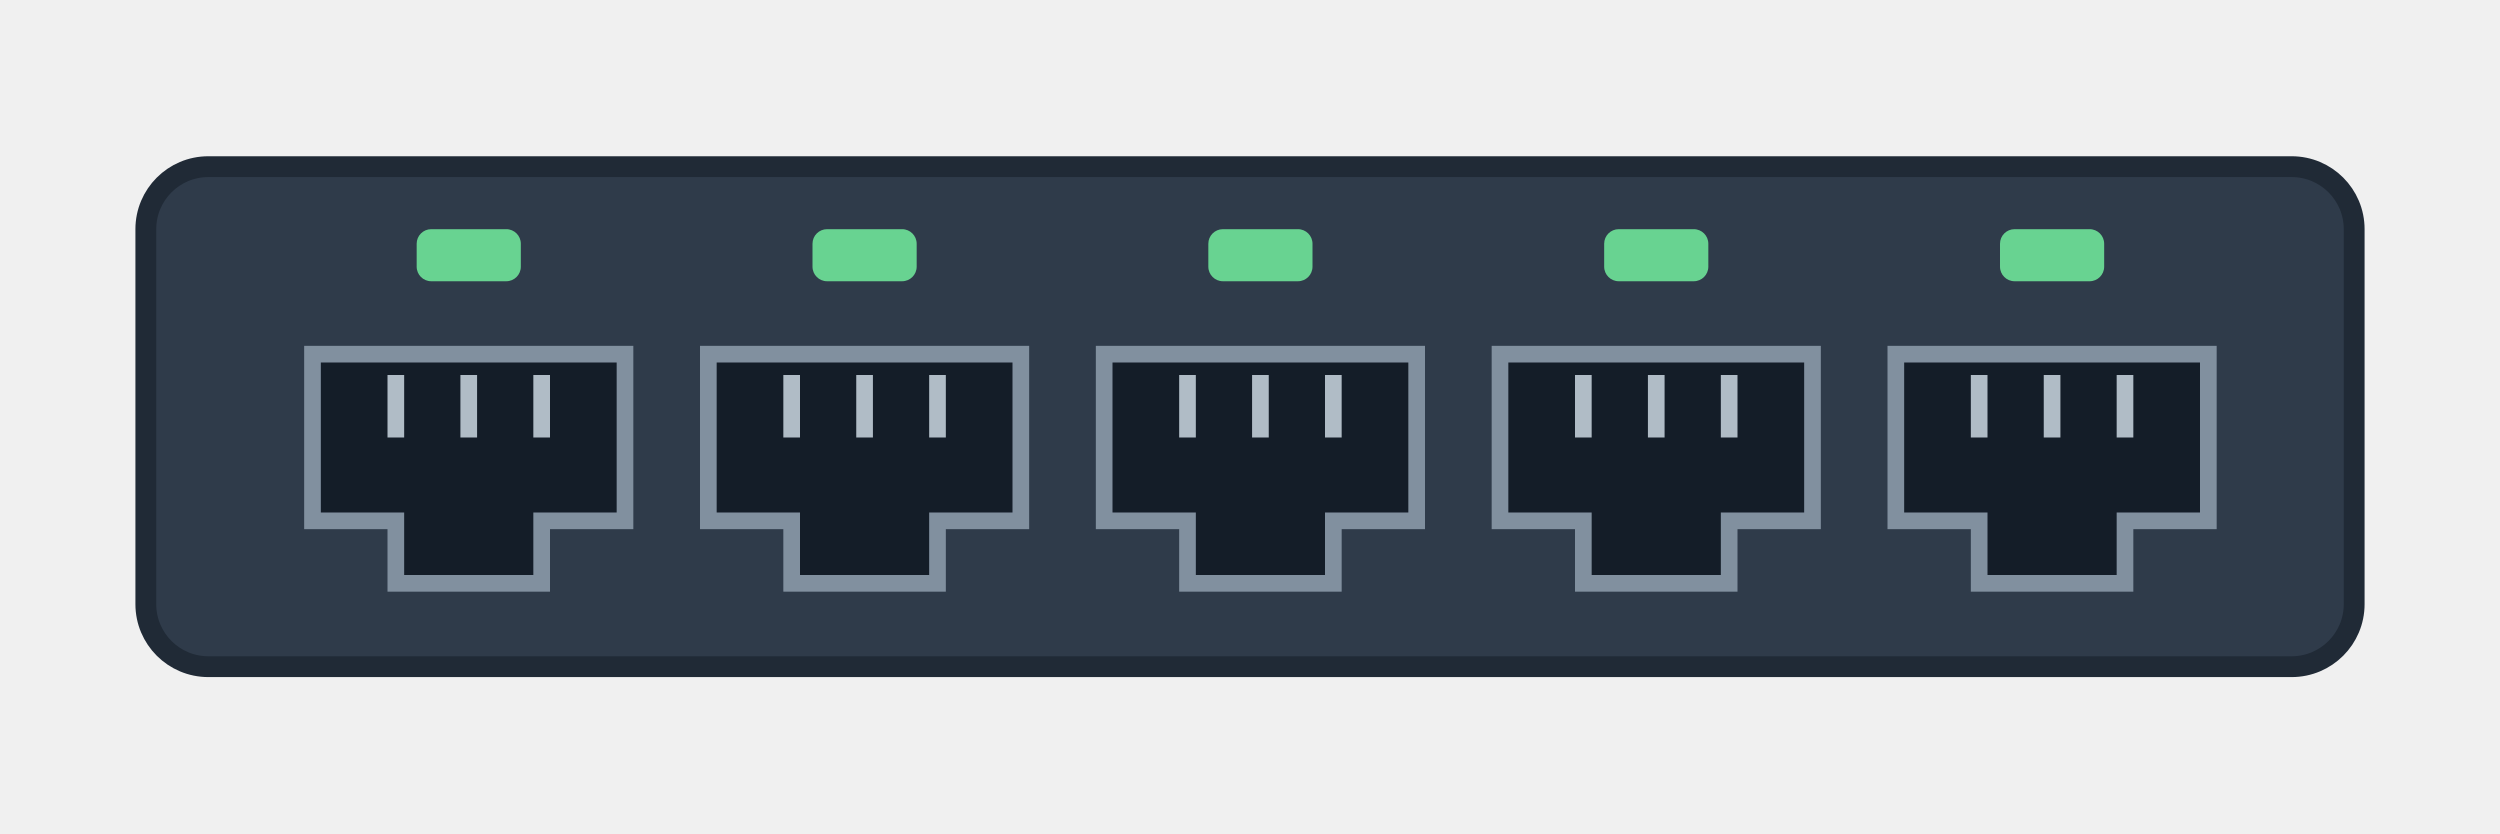
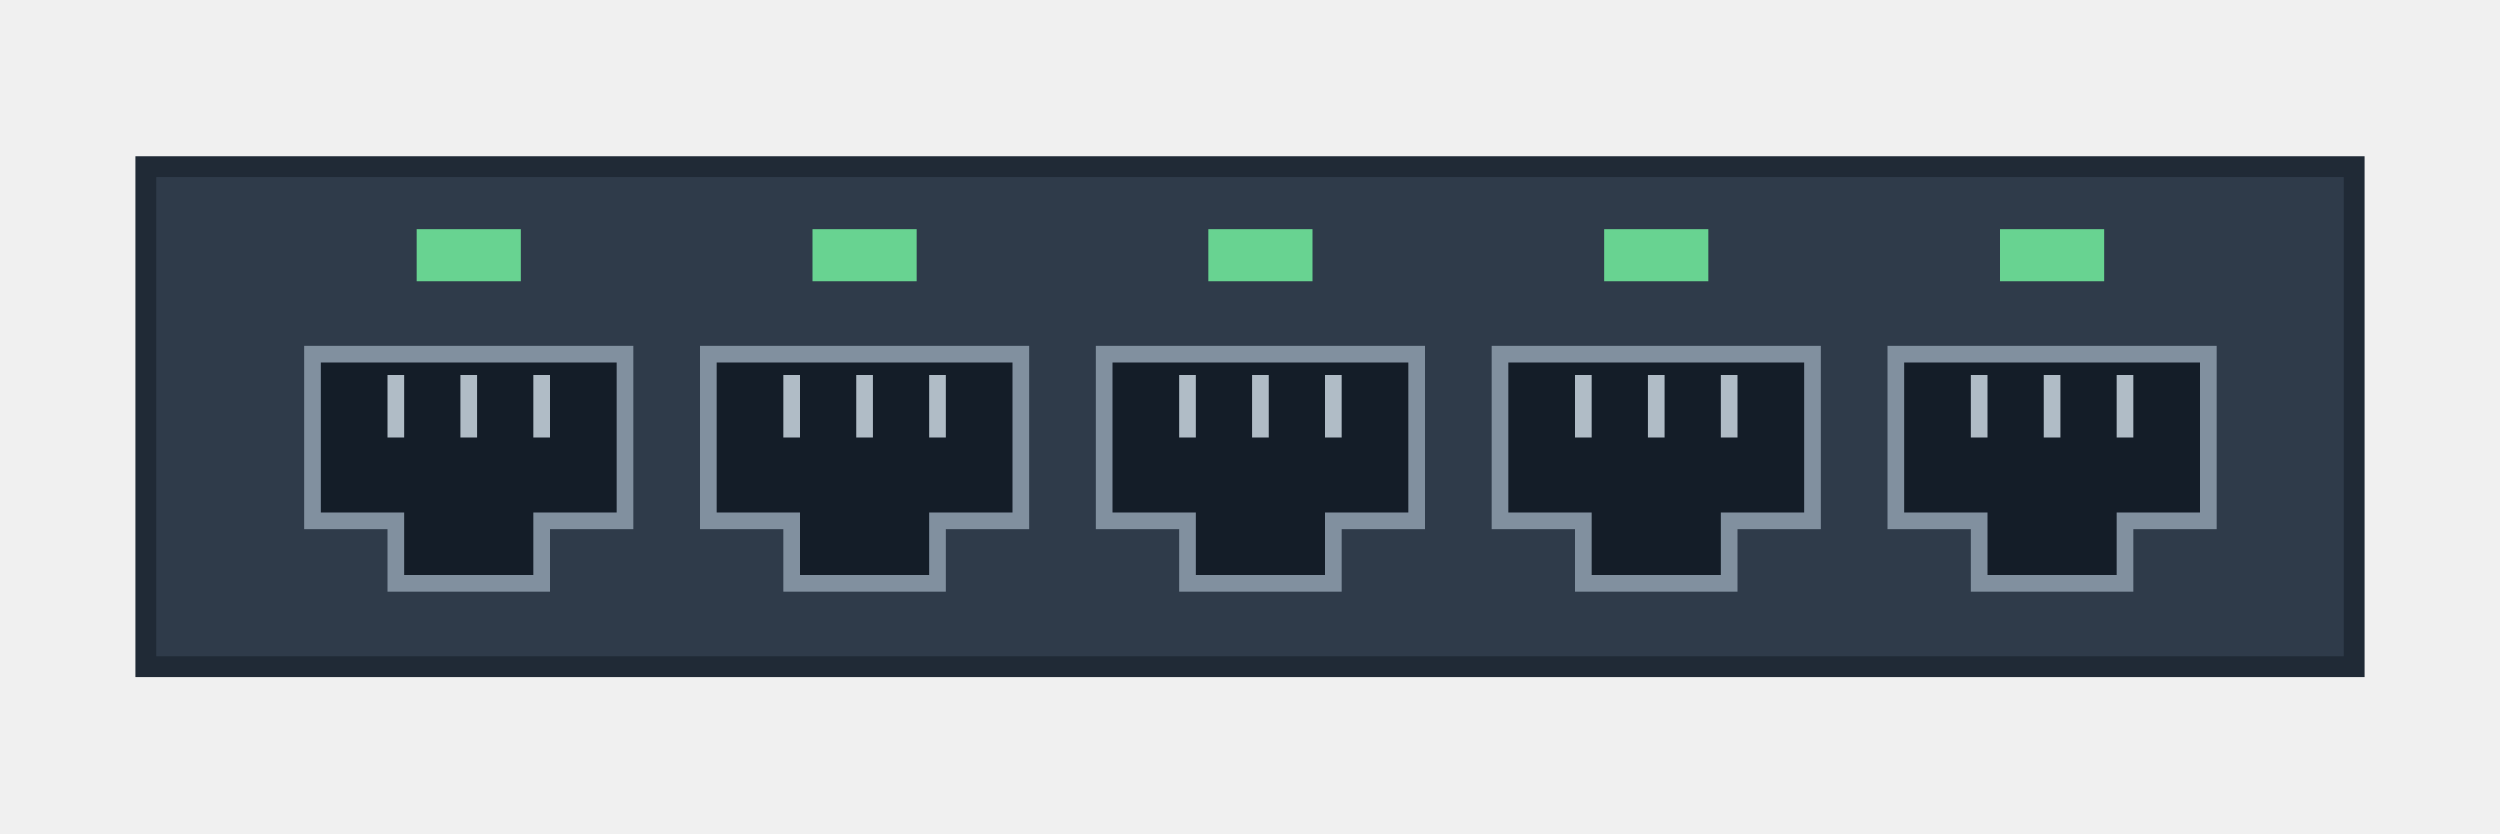
<svg xmlns="http://www.w3.org/2000/svg" width="120" height="40" viewBox="0 0 120 40" fill="none">
  <g clip-path="url(#clip0_4_497)">
-     <path d="M110 8H10C8.343 8 7 9.343 7 11V29C7 30.657 8.343 32 10 32H110C111.657 32 113 30.657 113 29V11C113 9.343 111.657 8 110 8Z" fill="#2F3B4A" stroke="#202A36" />
+     <rect x="7" y="8" width="106" height="24" fill="#2F3B4A" stroke="#202A36" />
    <path d="M15 17H30V25H26V28H19V25H15V17Z" fill="#141D28" stroke="#81909F" stroke-width="0.8" />
    <path d="M19 18V21M22.5 18V21M26 18V21" stroke="#B0BCC6" stroke-width="0.8" />
-     <path d="M24.3 11H20.7C20.313 11 20 11.313 20 11.7V12.8C20 13.187 20.313 13.5 20.7 13.5H24.3C24.687 13.5 25 13.187 25 12.8V11.7C25 11.313 24.687 11 24.3 11Z" fill="#68D391" />
+     <rect x="20" y="11" width="5" height="2.5" fill="#68D391" />
    <path d="M34 17H49V25H45V28H38V25H34V17Z" fill="#141D28" stroke="#81909F" stroke-width="0.8" />
    <path d="M38 18V21M41.5 18V21M45 18V21" stroke="#B0BCC6" stroke-width="0.8" />
-     <path d="M43.3 11H39.7C39.313 11 39 11.313 39 11.7V12.8C39 13.187 39.313 13.5 39.7 13.5H43.3C43.687 13.5 44 13.187 44 12.8V11.7C44 11.313 43.687 11 43.3 11Z" fill="#68D391" />
+     <rect x="39" y="11" width="5" height="2.5" fill="#68D391" />
    <path d="M53 17H68V25H64V28H57V25H53V17Z" fill="#141D28" stroke="#81909F" stroke-width="0.8" />
    <path d="M57 18V21M60.5 18V21M64 18V21" stroke="#B0BCC6" stroke-width="0.8" />
-     <path d="M62.3 11H58.7C58.313 11 58 11.313 58 11.7V12.8C58 13.187 58.313 13.5 58.7 13.5H62.3C62.687 13.5 63 13.187 63 12.8V11.7C63 11.313 62.687 11 62.3 11Z" fill="#68D391" />
+     <rect x="58" y="11" width="5" height="2.5" fill="#68D391" />
    <path d="M72 17H87V25H83V28H76V25H72V17Z" fill="#141D28" stroke="#81909F" stroke-width="0.8" />
    <path d="M76 18V21M79.5 18V21M83 18V21" stroke="#B0BCC6" stroke-width="0.8" />
-     <path d="M81.3 11H77.7C77.313 11 77 11.313 77 11.7V12.8C77 13.187 77.313 13.5 77.7 13.5H81.3C81.687 13.5 82 13.187 82 12.8V11.7C82 11.313 81.687 11 81.3 11Z" fill="#68D391" />
+     <rect x="77" y="11" width="5" height="2.5" fill="#68D391" />
    <path d="M91 17H106V25H102V28H95V25H91V17Z" fill="#141D28" stroke="#81909F" stroke-width="0.8" />
    <path d="M95 18V21M98.5 18V21M102 18V21" stroke="#B0BCC6" stroke-width="0.8" />
-     <path d="M100.3 11H96.7C96.313 11 96 11.313 96 11.7V12.8C96 13.187 96.313 13.5 96.7 13.5H100.3C100.687 13.5 101 13.187 101 12.8V11.7C101 11.313 100.687 11 100.3 11Z" fill="#68D391" />
+     <rect x="96" y="11" width="5" height="2.5" fill="#68D391" />
  </g>
  <defs>
    <clipPath id="clip0_4_497">
      <rect width="120" height="40" fill="white" />
    </clipPath>
  </defs>
</svg>
